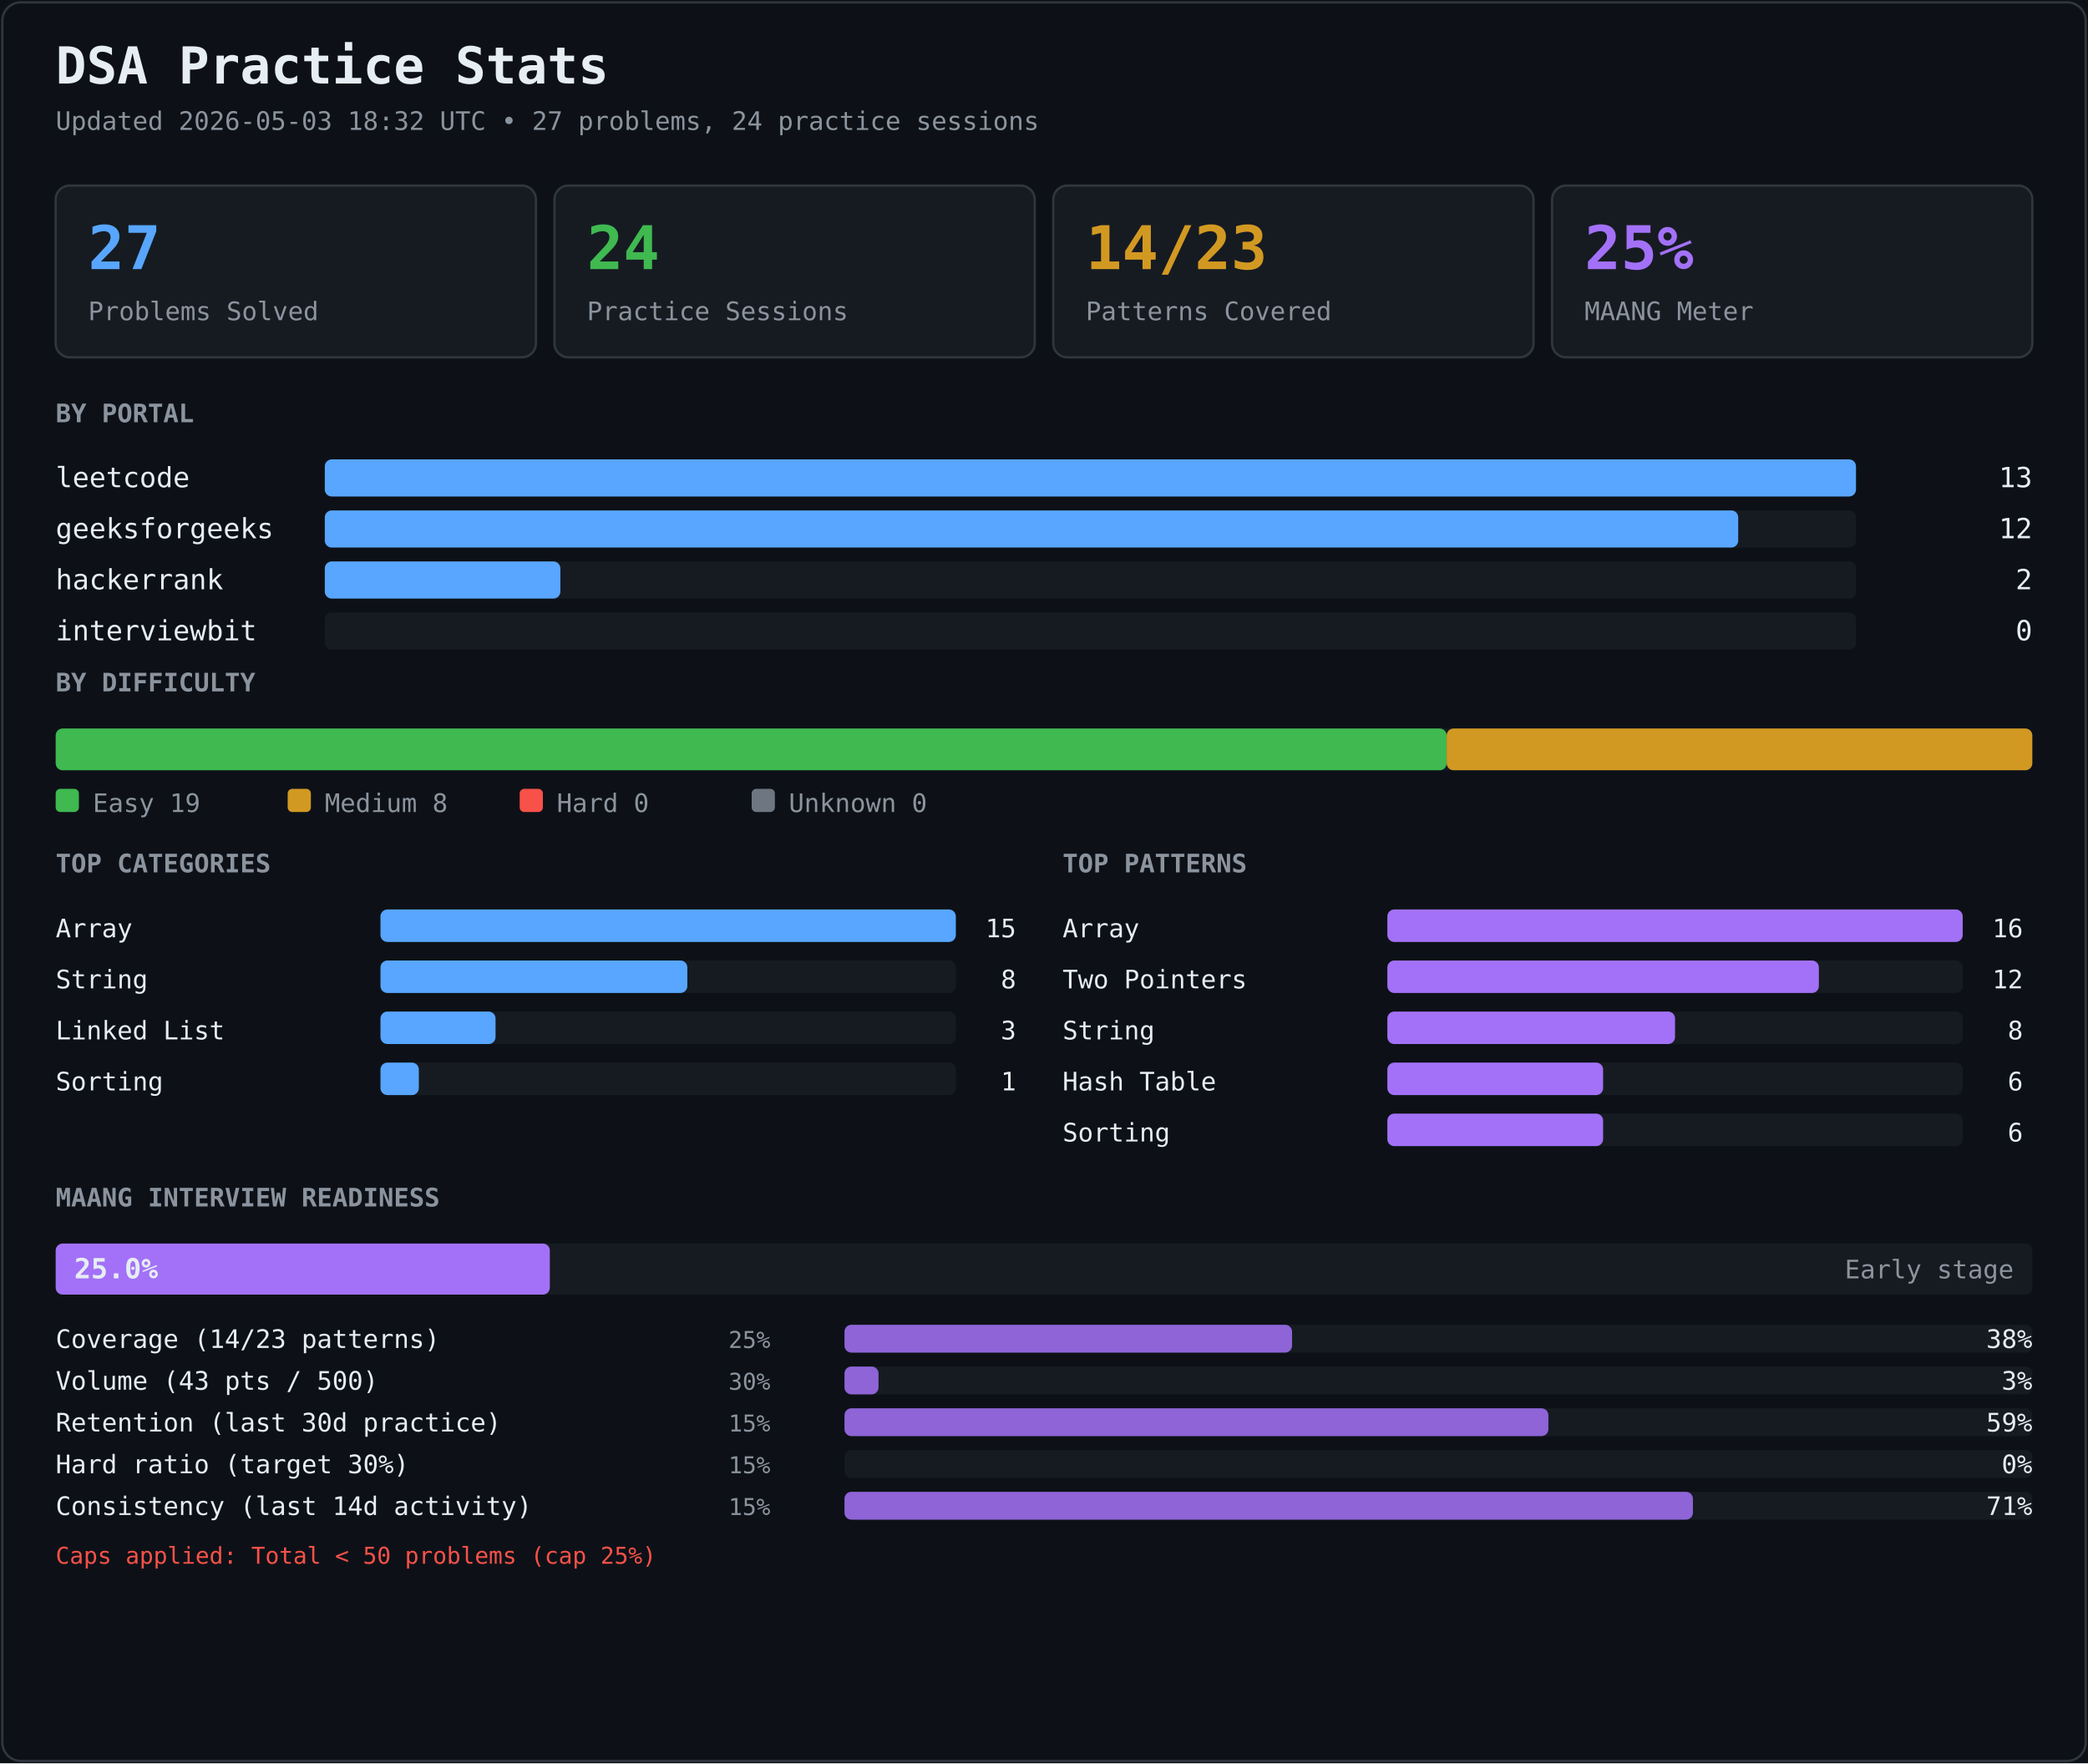
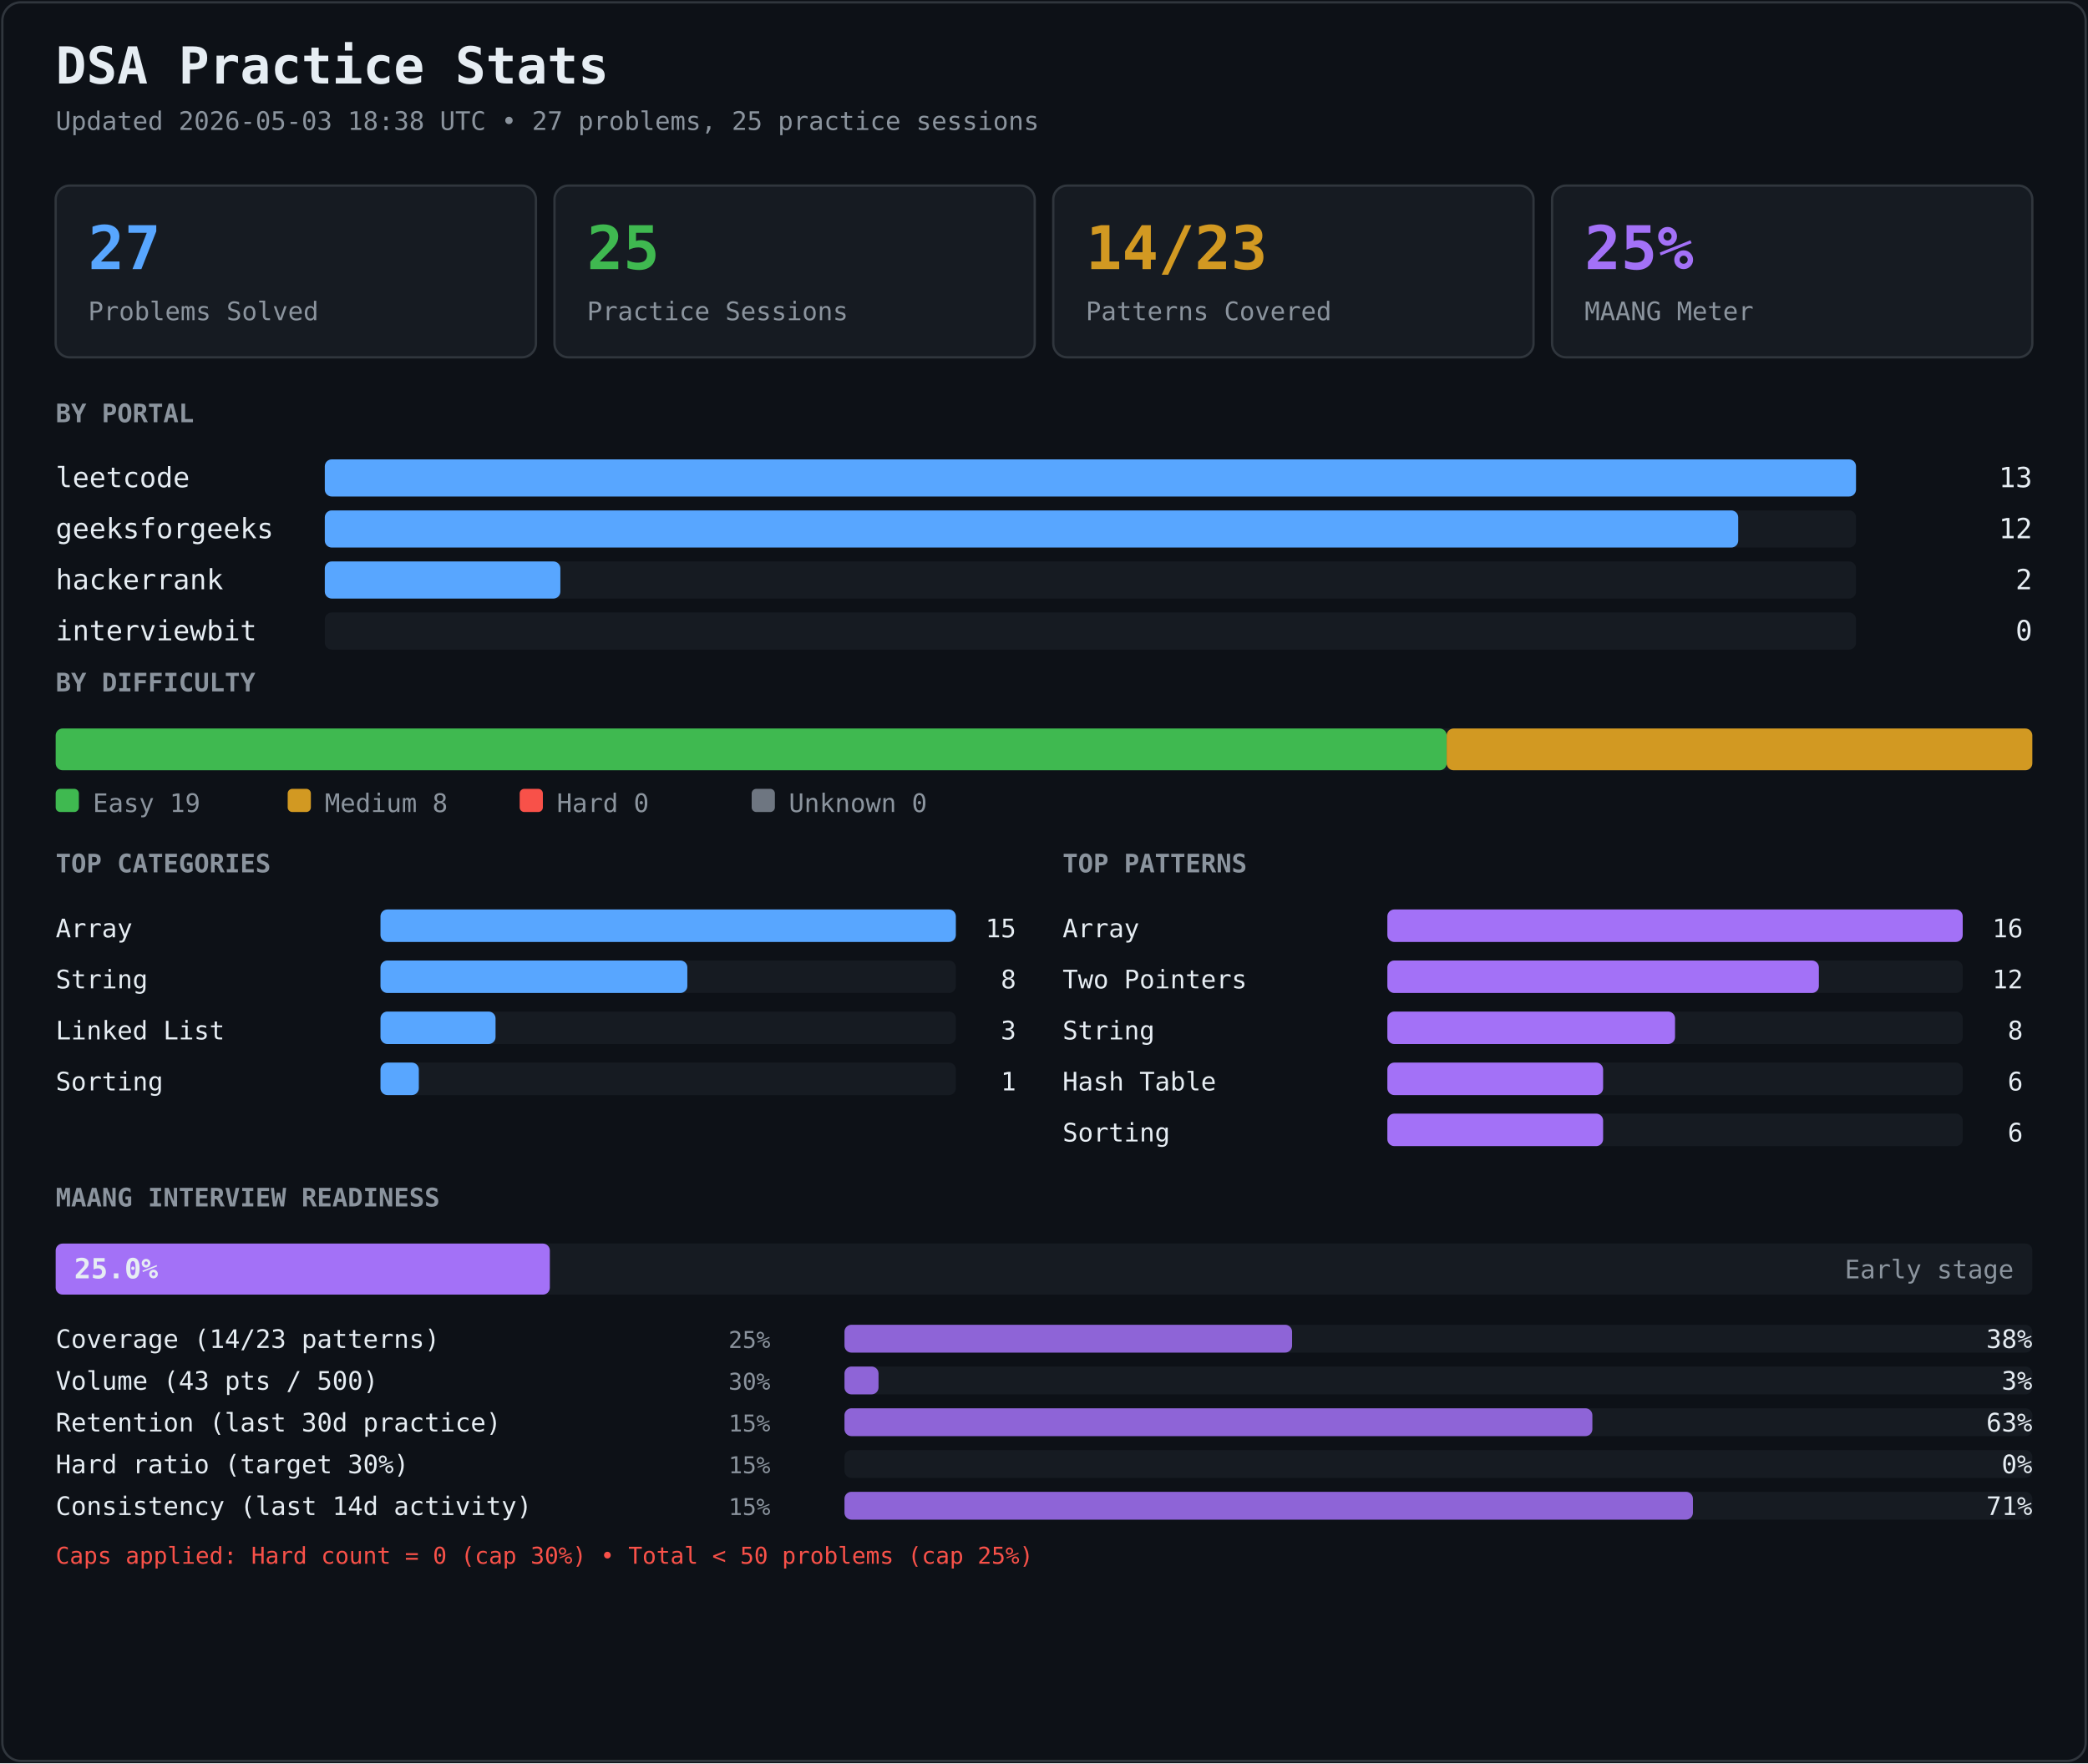
<svg xmlns="http://www.w3.org/2000/svg" width="900" height="760" viewBox="0 0 900 760">
  <rect width="900" height="760" fill="#0d1117" />
  <rect x="1" y="1" width="898" height="758" fill="none" stroke="#30363d" rx="8" />
  <text x="24" y="36" font-family="ui-monospace, SFMono-Regular, Menlo, Consolas, monospace" font-size="22" font-weight="700" fill="#e6edf3" text-anchor="start">DSA Practice Stats</text>
-   <text x="24" y="56" font-family="ui-monospace, SFMono-Regular, Menlo, Consolas, monospace" font-size="11" font-weight="400" fill="#8b949e" text-anchor="start">Updated 2026-05-03 18:32 UTC • 27 problems, 24 practice sessions</text>
+   <text x="24" y="56" font-family="ui-monospace, SFMono-Regular, Menlo, Consolas, monospace" font-size="11" font-weight="400" fill="#8b949e" text-anchor="start">Updated 2026-05-03 18:38 UTC • 27 problems, 25 practice sessions</text>
  <rect x="24" y="80" width="207" height="74" rx="6" fill="#161b22" stroke="#30363d" />
  <text x="38" y="116" font-family="ui-monospace, SFMono-Regular, Menlo, Consolas, monospace" font-size="26" font-weight="700" fill="#58a6ff" text-anchor="start">27</text>
  <text x="38" y="138" font-family="ui-monospace, SFMono-Regular, Menlo, Consolas, monospace" font-size="11" font-weight="400" fill="#8b949e" text-anchor="start">Problems Solved</text>
  <rect x="239" y="80" width="207" height="74" rx="6" fill="#161b22" stroke="#30363d" />
-   <text x="253" y="116" font-family="ui-monospace, SFMono-Regular, Menlo, Consolas, monospace" font-size="26" font-weight="700" fill="#3fb950" text-anchor="start">24</text>
+   <text x="253" y="116" font-family="ui-monospace, SFMono-Regular, Menlo, Consolas, monospace" font-size="26" font-weight="700" fill="#3fb950" text-anchor="start">25</text>
  <text x="253" y="138" font-family="ui-monospace, SFMono-Regular, Menlo, Consolas, monospace" font-size="11" font-weight="400" fill="#8b949e" text-anchor="start">Practice Sessions</text>
  <rect x="454" y="80" width="207" height="74" rx="6" fill="#161b22" stroke="#30363d" />
  <text x="468" y="116" font-family="ui-monospace, SFMono-Regular, Menlo, Consolas, monospace" font-size="26" font-weight="700" fill="#d29922" text-anchor="start">14/23</text>
  <text x="468" y="138" font-family="ui-monospace, SFMono-Regular, Menlo, Consolas, monospace" font-size="11" font-weight="400" fill="#8b949e" text-anchor="start">Patterns Covered</text>
  <rect x="669" y="80" width="207" height="74" rx="6" fill="#161b22" stroke="#30363d" />
  <text x="683" y="116" font-family="ui-monospace, SFMono-Regular, Menlo, Consolas, monospace" font-size="26" font-weight="700" fill="#a371f7" text-anchor="start">25%</text>
  <text x="683" y="138" font-family="ui-monospace, SFMono-Regular, Menlo, Consolas, monospace" font-size="11" font-weight="400" fill="#8b949e" text-anchor="start">MAANG Meter</text>
  <text x="24" y="182" font-family="ui-monospace, SFMono-Regular, Menlo, Consolas, monospace" font-size="11" font-weight="700" fill="#8b949e" text-anchor="start">BY PORTAL</text>
  <text x="24" y="210" font-family="ui-monospace, SFMono-Regular, Menlo, Consolas, monospace" font-size="12" font-weight="400" fill="#e6edf3" text-anchor="start">leetcode</text>
  <rect x="140" y="198" width="660" height="16" rx="3" fill="#161b22" opacity="1" />
  <rect x="140" y="198" width="660" height="16" rx="3" fill="#58a6ff" opacity="1" />
  <text x="876" y="210" font-family="ui-monospace, SFMono-Regular, Menlo, Consolas, monospace" font-size="12" font-weight="400" fill="#e6edf3" text-anchor="end">13</text>
  <text x="24" y="232" font-family="ui-monospace, SFMono-Regular, Menlo, Consolas, monospace" font-size="12" font-weight="400" fill="#e6edf3" text-anchor="start">geeksforgeeks</text>
  <rect x="140" y="220" width="660" height="16" rx="3" fill="#161b22" opacity="1" />
  <rect x="140" y="220" width="609.231" height="16" rx="3" fill="#58a6ff" opacity="1" />
  <text x="876" y="232" font-family="ui-monospace, SFMono-Regular, Menlo, Consolas, monospace" font-size="12" font-weight="400" fill="#e6edf3" text-anchor="end">12</text>
  <text x="24" y="254" font-family="ui-monospace, SFMono-Regular, Menlo, Consolas, monospace" font-size="12" font-weight="400" fill="#e6edf3" text-anchor="start">hackerrank</text>
  <rect x="140" y="242" width="660" height="16" rx="3" fill="#161b22" opacity="1" />
  <rect x="140" y="242" width="101.538" height="16" rx="3" fill="#58a6ff" opacity="1" />
  <text x="876" y="254" font-family="ui-monospace, SFMono-Regular, Menlo, Consolas, monospace" font-size="12" font-weight="400" fill="#e6edf3" text-anchor="end">2</text>
  <text x="24" y="276" font-family="ui-monospace, SFMono-Regular, Menlo, Consolas, monospace" font-size="12" font-weight="400" fill="#e6edf3" text-anchor="start">interviewbit</text>
  <rect x="140" y="264" width="660" height="16" rx="3" fill="#161b22" opacity="1" />
  <text x="876" y="276" font-family="ui-monospace, SFMono-Regular, Menlo, Consolas, monospace" font-size="12" font-weight="400" fill="#e6edf3" text-anchor="end">0</text>
  <text x="24" y="298" font-family="ui-monospace, SFMono-Regular, Menlo, Consolas, monospace" font-size="11" font-weight="700" fill="#8b949e" text-anchor="start">BY DIFFICULTY</text>
  <rect x="24" y="314" width="852" height="18" rx="3" fill="#161b22" opacity="1" />
  <rect x="24" y="314" width="599.556" height="18" rx="3" fill="#3fb950" opacity="1" />
  <rect x="623.556" y="314" width="252.444" height="18" rx="3" fill="#d29922" opacity="1" />
  <rect x="24" y="340" width="10" height="10" rx="2" fill="#3fb950" />
  <text x="40" y="350" font-family="ui-monospace, SFMono-Regular, Menlo, Consolas, monospace" font-size="11" font-weight="400" fill="#8b949e" text-anchor="start">Easy 19</text>
  <rect x="124" y="340" width="10" height="10" rx="2" fill="#d29922" />
  <text x="140" y="350" font-family="ui-monospace, SFMono-Regular, Menlo, Consolas, monospace" font-size="11" font-weight="400" fill="#8b949e" text-anchor="start">Medium 8</text>
  <rect x="224" y="340" width="10" height="10" rx="2" fill="#f85149" />
  <text x="240" y="350" font-family="ui-monospace, SFMono-Regular, Menlo, Consolas, monospace" font-size="11" font-weight="400" fill="#8b949e" text-anchor="start">Hard 0</text>
  <rect x="324" y="340" width="10" height="10" rx="2" fill="#6e7681" />
  <text x="340" y="350" font-family="ui-monospace, SFMono-Regular, Menlo, Consolas, monospace" font-size="11" font-weight="400" fill="#8b949e" text-anchor="start">Unknown 0</text>
  <text x="24" y="376" font-family="ui-monospace, SFMono-Regular, Menlo, Consolas, monospace" font-size="11" font-weight="700" fill="#8b949e" text-anchor="start">TOP CATEGORIES</text>
  <text x="458" y="376" font-family="ui-monospace, SFMono-Regular, Menlo, Consolas, monospace" font-size="11" font-weight="700" fill="#8b949e" text-anchor="start">TOP PATTERNS</text>
  <text x="24" y="404" font-family="ui-monospace, SFMono-Regular, Menlo, Consolas, monospace" font-size="11" font-weight="400" fill="#e6edf3" text-anchor="start">Array</text>
  <rect x="164" y="392" width="248" height="14" rx="3" fill="#161b22" opacity="1" />
  <rect x="164" y="392" width="248" height="14" rx="3" fill="#58a6ff" opacity="1" />
  <text x="438" y="404" font-family="ui-monospace, SFMono-Regular, Menlo, Consolas, monospace" font-size="11" font-weight="400" fill="#e6edf3" text-anchor="end">15</text>
  <text x="458" y="404" font-family="ui-monospace, SFMono-Regular, Menlo, Consolas, monospace" font-size="11" font-weight="400" fill="#e6edf3" text-anchor="start">Array</text>
  <rect x="598" y="392" width="248" height="14" rx="3" fill="#161b22" opacity="1" />
  <rect x="598" y="392" width="248" height="14" rx="3" fill="#a371f7" opacity="1" />
  <text x="872" y="404" font-family="ui-monospace, SFMono-Regular, Menlo, Consolas, monospace" font-size="11" font-weight="400" fill="#e6edf3" text-anchor="end">16</text>
  <text x="24" y="426" font-family="ui-monospace, SFMono-Regular, Menlo, Consolas, monospace" font-size="11" font-weight="400" fill="#e6edf3" text-anchor="start">String</text>
  <rect x="164" y="414" width="248" height="14" rx="3" fill="#161b22" opacity="1" />
  <rect x="164" y="414" width="132.267" height="14" rx="3" fill="#58a6ff" opacity="1" />
  <text x="438" y="426" font-family="ui-monospace, SFMono-Regular, Menlo, Consolas, monospace" font-size="11" font-weight="400" fill="#e6edf3" text-anchor="end">8</text>
  <text x="458" y="426" font-family="ui-monospace, SFMono-Regular, Menlo, Consolas, monospace" font-size="11" font-weight="400" fill="#e6edf3" text-anchor="start">Two Pointers</text>
  <rect x="598" y="414" width="248" height="14" rx="3" fill="#161b22" opacity="1" />
  <rect x="598" y="414" width="186" height="14" rx="3" fill="#a371f7" opacity="1" />
  <text x="872" y="426" font-family="ui-monospace, SFMono-Regular, Menlo, Consolas, monospace" font-size="11" font-weight="400" fill="#e6edf3" text-anchor="end">12</text>
  <text x="24" y="448" font-family="ui-monospace, SFMono-Regular, Menlo, Consolas, monospace" font-size="11" font-weight="400" fill="#e6edf3" text-anchor="start">Linked List</text>
  <rect x="164" y="436" width="248" height="14" rx="3" fill="#161b22" opacity="1" />
  <rect x="164" y="436" width="49.6" height="14" rx="3" fill="#58a6ff" opacity="1" />
  <text x="438" y="448" font-family="ui-monospace, SFMono-Regular, Menlo, Consolas, monospace" font-size="11" font-weight="400" fill="#e6edf3" text-anchor="end">3</text>
  <text x="458" y="448" font-family="ui-monospace, SFMono-Regular, Menlo, Consolas, monospace" font-size="11" font-weight="400" fill="#e6edf3" text-anchor="start">String</text>
  <rect x="598" y="436" width="248" height="14" rx="3" fill="#161b22" opacity="1" />
  <rect x="598" y="436" width="124" height="14" rx="3" fill="#a371f7" opacity="1" />
  <text x="872" y="448" font-family="ui-monospace, SFMono-Regular, Menlo, Consolas, monospace" font-size="11" font-weight="400" fill="#e6edf3" text-anchor="end">8</text>
  <text x="24" y="470" font-family="ui-monospace, SFMono-Regular, Menlo, Consolas, monospace" font-size="11" font-weight="400" fill="#e6edf3" text-anchor="start">Sorting</text>
  <rect x="164" y="458" width="248" height="14" rx="3" fill="#161b22" opacity="1" />
  <rect x="164" y="458" width="16.533" height="14" rx="3" fill="#58a6ff" opacity="1" />
  <text x="438" y="470" font-family="ui-monospace, SFMono-Regular, Menlo, Consolas, monospace" font-size="11" font-weight="400" fill="#e6edf3" text-anchor="end">1</text>
  <text x="458" y="470" font-family="ui-monospace, SFMono-Regular, Menlo, Consolas, monospace" font-size="11" font-weight="400" fill="#e6edf3" text-anchor="start">Hash Table</text>
  <rect x="598" y="458" width="248" height="14" rx="3" fill="#161b22" opacity="1" />
  <rect x="598" y="458" width="93" height="14" rx="3" fill="#a371f7" opacity="1" />
  <text x="872" y="470" font-family="ui-monospace, SFMono-Regular, Menlo, Consolas, monospace" font-size="11" font-weight="400" fill="#e6edf3" text-anchor="end">6</text>
  <text x="458" y="492" font-family="ui-monospace, SFMono-Regular, Menlo, Consolas, monospace" font-size="11" font-weight="400" fill="#e6edf3" text-anchor="start">Sorting</text>
  <rect x="598" y="480" width="248" height="14" rx="3" fill="#161b22" opacity="1" />
  <rect x="598" y="480" width="93" height="14" rx="3" fill="#a371f7" opacity="1" />
  <text x="872" y="492" font-family="ui-monospace, SFMono-Regular, Menlo, Consolas, monospace" font-size="11" font-weight="400" fill="#e6edf3" text-anchor="end">6</text>
  <text x="24" y="520" font-family="ui-monospace, SFMono-Regular, Menlo, Consolas, monospace" font-size="11" font-weight="700" fill="#8b949e" text-anchor="start">MAANG INTERVIEW READINESS</text>
  <rect x="24" y="536" width="852" height="22" rx="3" fill="#161b22" opacity="1" />
  <rect x="24" y="536" width="213" height="22" rx="3" fill="#a371f7" opacity="1" />
  <text x="32" y="551" font-family="ui-monospace, SFMono-Regular, Menlo, Consolas, monospace" font-size="12" font-weight="700" fill="#e6edf3" text-anchor="start">25.0%</text>
  <text x="868" y="551" font-family="ui-monospace, SFMono-Regular, Menlo, Consolas, monospace" font-size="11" font-weight="400" fill="#8b949e" text-anchor="end">Early stage</text>
  <text x="24" y="581" font-family="ui-monospace, SFMono-Regular, Menlo, Consolas, monospace" font-size="11" font-weight="400" fill="#e6edf3" text-anchor="start">Coverage (14/23 patterns)</text>
  <text x="314" y="581" font-family="ui-monospace, SFMono-Regular, Menlo, Consolas, monospace" font-size="10" font-weight="400" fill="#8b949e" text-anchor="start">25%</text>
  <rect x="364" y="571" width="512" height="12" rx="3" fill="#161b22" opacity="1" />
  <rect x="364" y="571" width="192.928" height="12" rx="3" fill="#a371f7" opacity="0.85" />
  <text x="876" y="581" font-family="ui-monospace, SFMono-Regular, Menlo, Consolas, monospace" font-size="11" font-weight="400" fill="#e6edf3" text-anchor="end">38%</text>
  <text x="24" y="599" font-family="ui-monospace, SFMono-Regular, Menlo, Consolas, monospace" font-size="11" font-weight="400" fill="#e6edf3" text-anchor="start">Volume (43 pts / 500)</text>
  <text x="314" y="599" font-family="ui-monospace, SFMono-Regular, Menlo, Consolas, monospace" font-size="10" font-weight="400" fill="#8b949e" text-anchor="start">30%</text>
  <rect x="364" y="589" width="512" height="12" rx="3" fill="#161b22" opacity="1" />
  <rect x="364" y="589" width="14.677" height="12" rx="3" fill="#a371f7" opacity="0.85" />
  <text x="876" y="599" font-family="ui-monospace, SFMono-Regular, Menlo, Consolas, monospace" font-size="11" font-weight="400" fill="#e6edf3" text-anchor="end">3%</text>
  <text x="24" y="617" font-family="ui-monospace, SFMono-Regular, Menlo, Consolas, monospace" font-size="11" font-weight="400" fill="#e6edf3" text-anchor="start">Retention (last 30d practice)</text>
  <text x="314" y="617" font-family="ui-monospace, SFMono-Regular, Menlo, Consolas, monospace" font-size="10" font-weight="400" fill="#8b949e" text-anchor="start">15%</text>
  <rect x="364" y="607" width="512" height="12" rx="3" fill="#161b22" opacity="1" />
-   <rect x="364" y="607" width="303.407" height="12" rx="3" fill="#a371f7" opacity="0.85" />
-   <text x="876" y="617" font-family="ui-monospace, SFMono-Regular, Menlo, Consolas, monospace" font-size="11" font-weight="400" fill="#e6edf3" text-anchor="end">59%</text>
+   <rect x="364" y="607" width="322.37" height="12" rx="3" fill="#a371f7" opacity="0.85" />
+   <text x="876" y="617" font-family="ui-monospace, SFMono-Regular, Menlo, Consolas, monospace" font-size="11" font-weight="400" fill="#e6edf3" text-anchor="end">63%</text>
  <text x="24" y="635" font-family="ui-monospace, SFMono-Regular, Menlo, Consolas, monospace" font-size="11" font-weight="400" fill="#e6edf3" text-anchor="start">Hard ratio (target 30%)</text>
  <text x="314" y="635" font-family="ui-monospace, SFMono-Regular, Menlo, Consolas, monospace" font-size="10" font-weight="400" fill="#8b949e" text-anchor="start">15%</text>
  <rect x="364" y="625" width="512" height="12" rx="3" fill="#161b22" opacity="1" />
  <rect x="364" y="625" width="0" height="12" rx="3" fill="#a371f7" opacity="0.85" />
  <text x="876" y="635" font-family="ui-monospace, SFMono-Regular, Menlo, Consolas, monospace" font-size="11" font-weight="400" fill="#e6edf3" text-anchor="end">0%</text>
  <text x="24" y="653" font-family="ui-monospace, SFMono-Regular, Menlo, Consolas, monospace" font-size="11" font-weight="400" fill="#e6edf3" text-anchor="start">Consistency (last 14d activity)</text>
  <text x="314" y="653" font-family="ui-monospace, SFMono-Regular, Menlo, Consolas, monospace" font-size="10" font-weight="400" fill="#8b949e" text-anchor="start">15%</text>
  <rect x="364" y="643" width="512" height="12" rx="3" fill="#161b22" opacity="1" />
  <rect x="364" y="643" width="365.714" height="12" rx="3" fill="#a371f7" opacity="0.85" />
  <text x="876" y="653" font-family="ui-monospace, SFMono-Regular, Menlo, Consolas, monospace" font-size="11" font-weight="400" fill="#e6edf3" text-anchor="end">71%</text>
-   <text x="24" y="674" font-family="ui-monospace, SFMono-Regular, Menlo, Consolas, monospace" font-size="10" font-weight="400" fill="#f85149" text-anchor="start">Caps applied: Total &lt; 50 problems (cap 25%)</text>
+   <text x="24" y="674" font-family="ui-monospace, SFMono-Regular, Menlo, Consolas, monospace" font-size="10" font-weight="400" fill="#f85149" text-anchor="start">Caps applied: Hard count = 0 (cap 30%) • Total &lt; 50 problems (cap 25%)</text>
</svg>
